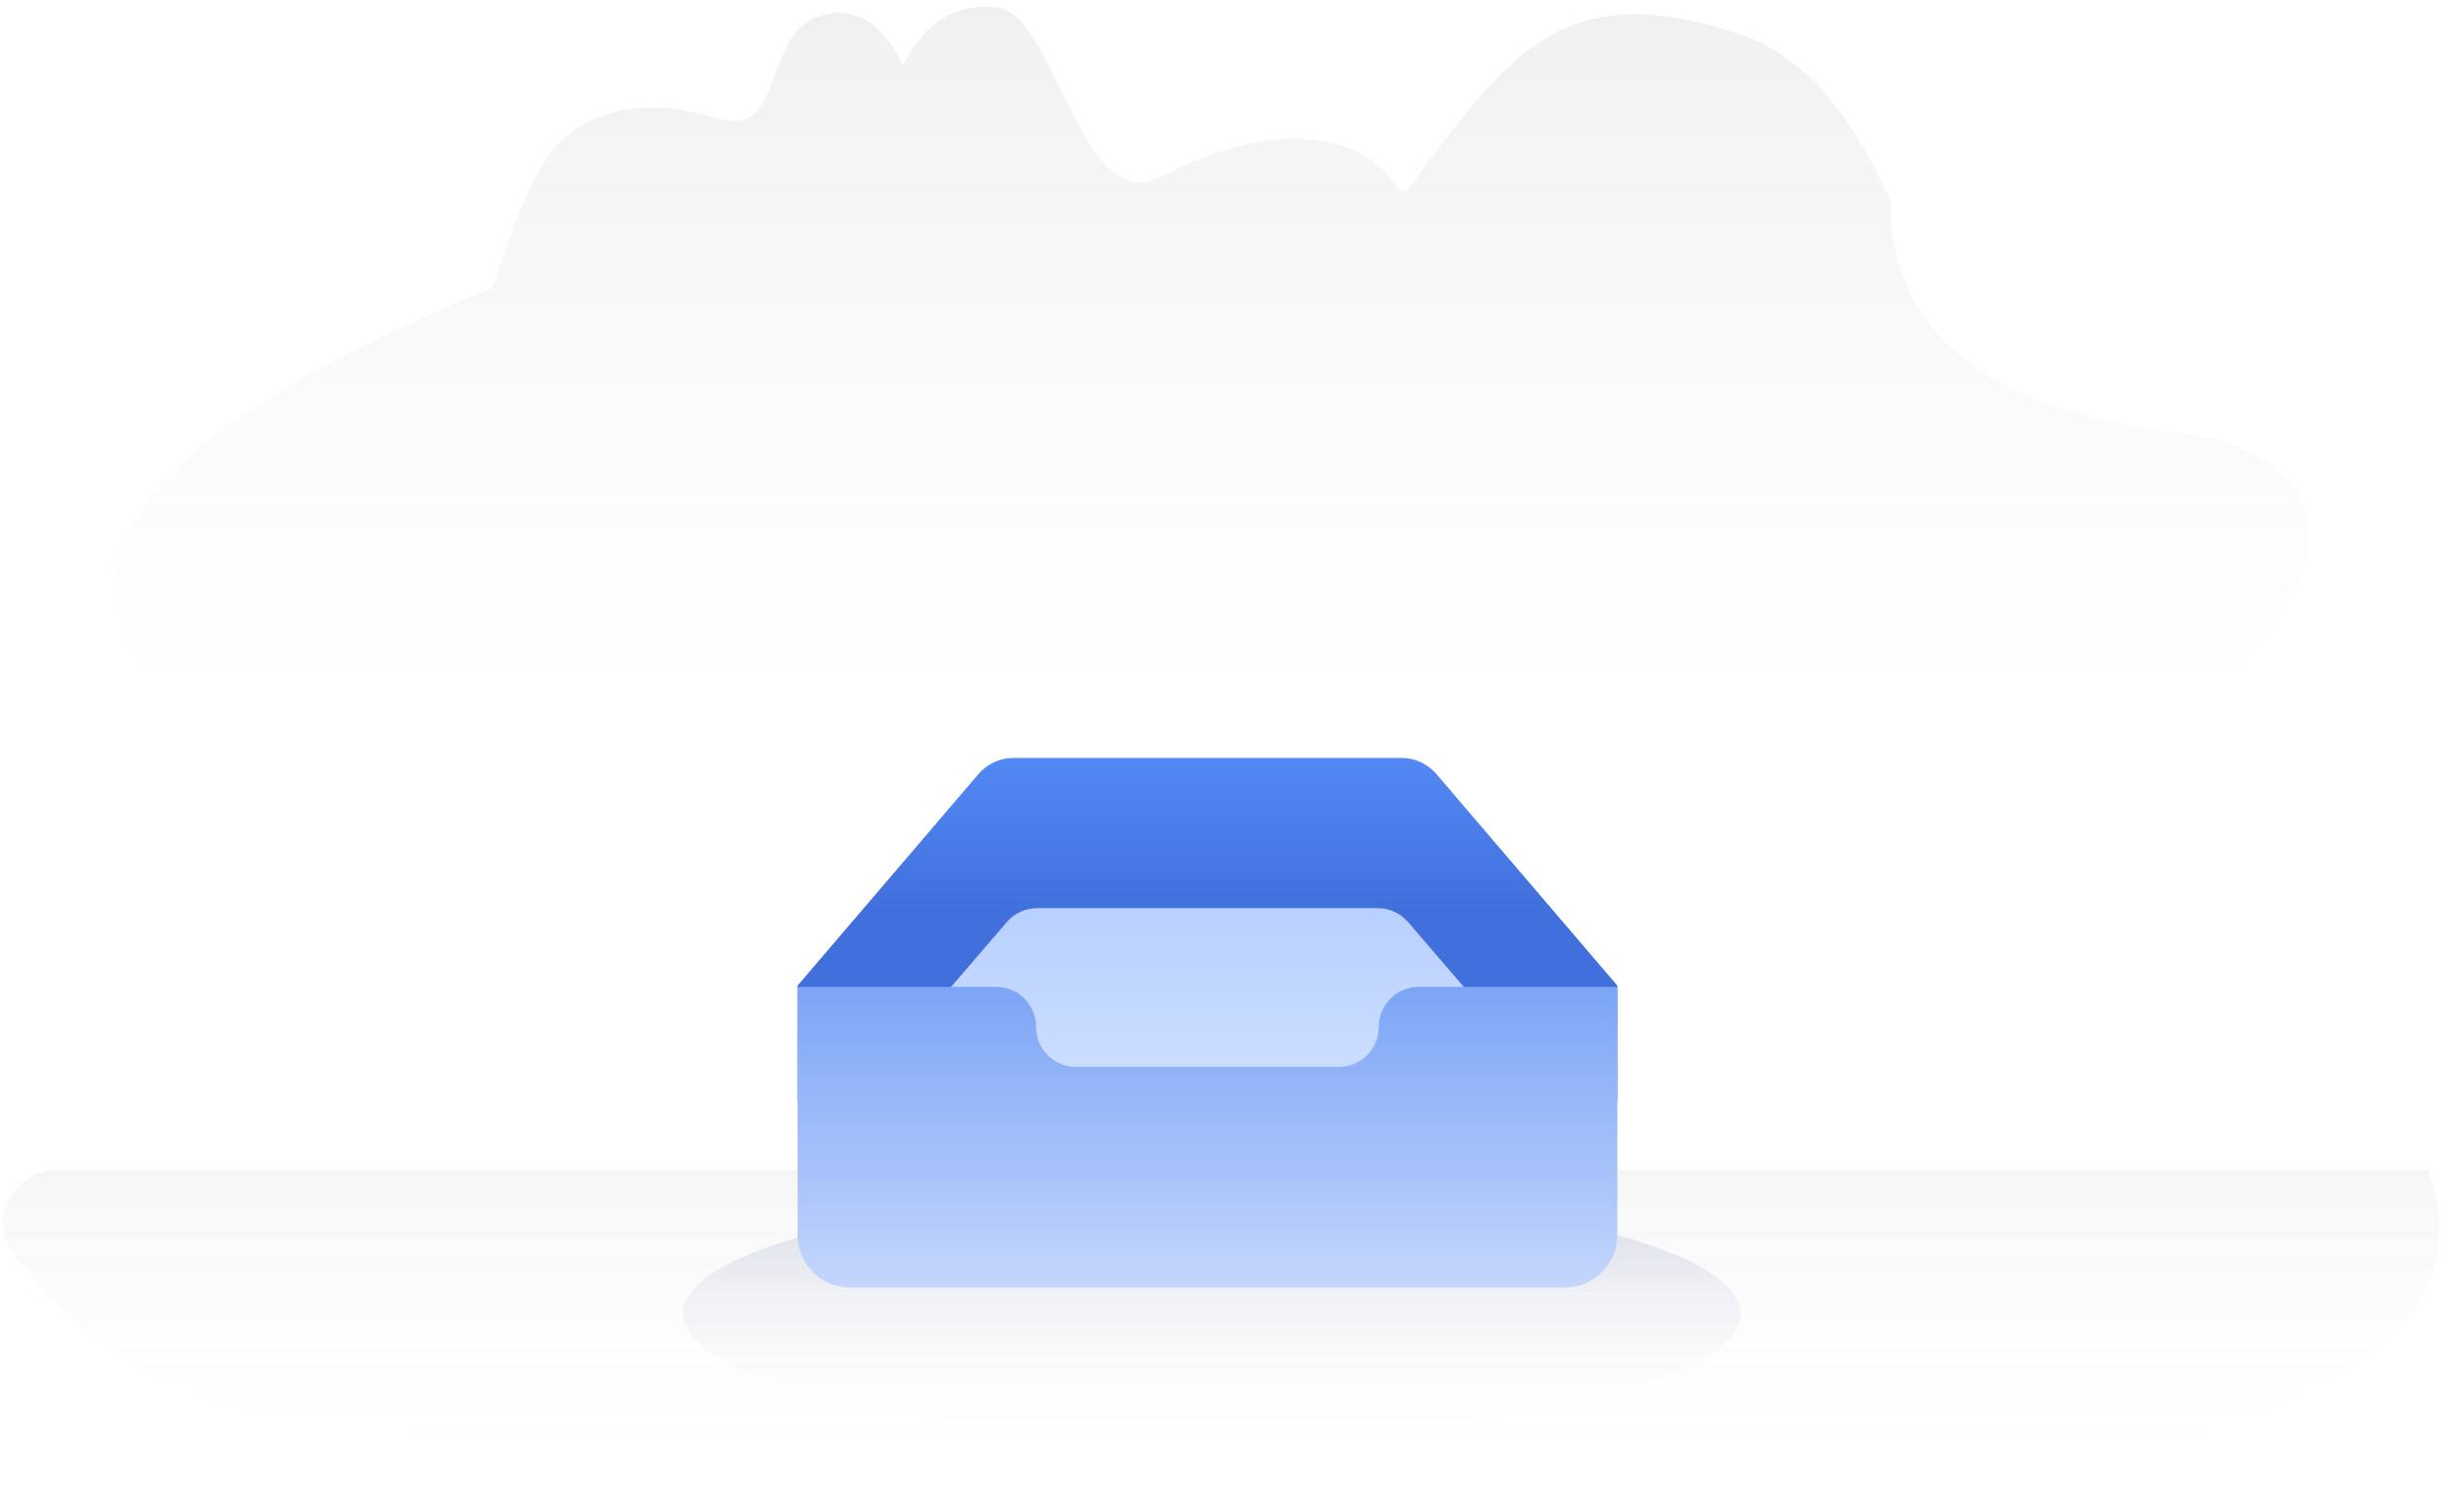
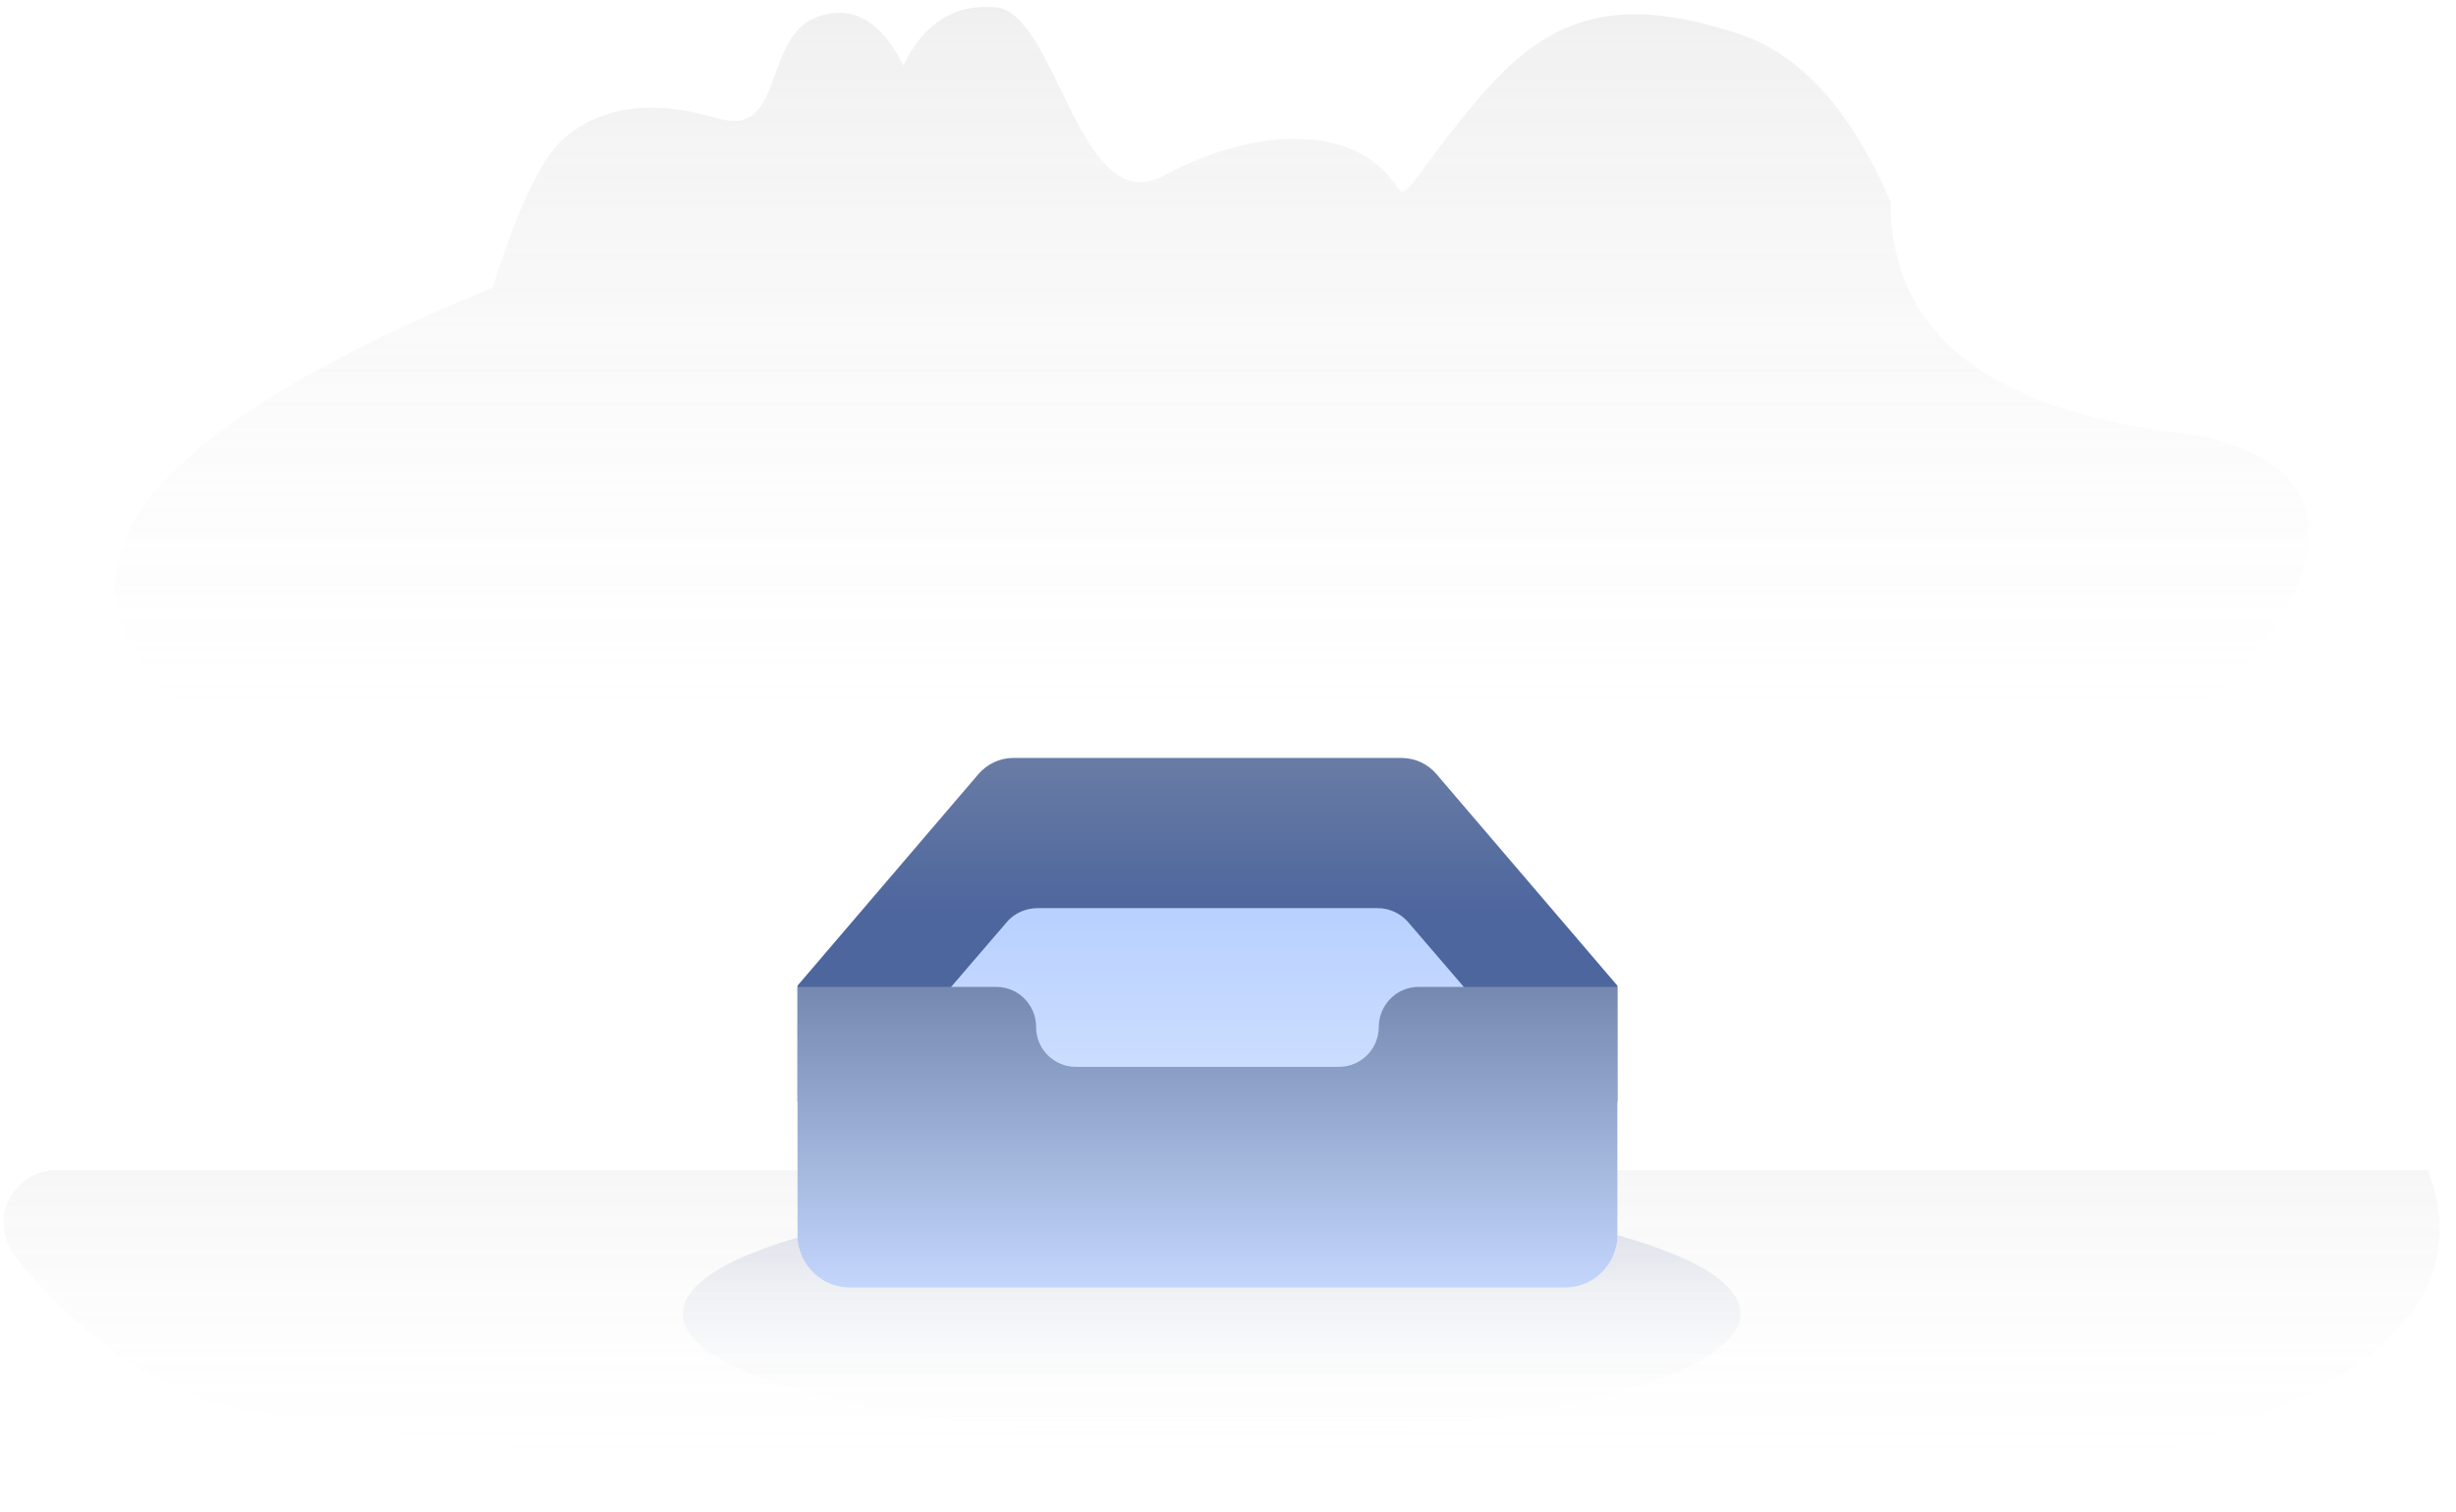
<svg xmlns="http://www.w3.org/2000/svg" width="130" height="80">
  <defs>
    <linearGradient x1="52.348%" y1="74.611%" x2="52.348%" y2="-17.635%" id="a">
      <stop stop-color="#DEDEDE" stop-opacity="0" offset="0%" />
      <stop stop-color="#A9A9A9" stop-opacity=".3" offset="100%" />
    </linearGradient>
    <linearGradient x1="44.79%" y1="100%" x2="44.79%" y2="0%" id="b">
      <stop stop-color="#FFF" stop-opacity="0" offset="0%" />
      <stop stop-color="#96A1C5" stop-opacity=".373" offset="100%" />
    </linearGradient>
    <linearGradient x1="50%" y1="100%" x2="50%" y2="-19.675%" id="c">
      <stop stop-color="#FFF" stop-opacity="0" offset="0%" />
      <stop stop-color="#919191" stop-opacity=".15" offset="100%" />
    </linearGradient>
    <linearGradient x1="50%" y1="0%" x2="50%" y2="44.95%" id="d">
-       <stop stop-color="#5389F5" offset="0%" />
-       <stop stop-color="#416FDC" offset="100%" />
+       <stop stop-color="#697ca5" offset="0%" />
+       <stop stop-color="#4d669d" offset="100%" />
    </linearGradient>
    <linearGradient x1="63.345%" y1="100%" x2="63.345%" y2="-5.316%" id="e">
      <stop stop-color="#DCE9FF" offset="0%" />
      <stop stop-color="#B6CFFF" offset="100%" />
    </linearGradient>
    <linearGradient x1="50%" y1="0%" x2="50%" y2="100%" id="f">
-       <stop stop-color="#7CA5F7" offset="0%" />
+       <stop stop-color="#7589b0" offset="0%" />
      <stop stop-color="#C4D6FC" offset="100%" />
    </linearGradient>
  </defs>
  <g transform="translate(-1.866 .364)" fill="none" fill-rule="evenodd">
    <path d="M27.94 14.864c1.326-4.192 2.56-6.802 3.7-7.831 3.157-2.848 7.522-1.298 8.45-1.076 3.26.782 2.2-4.364 4.997-5.41 1.864-.697 3.397.155 4.6 2.556C50.752.863 52.375-.163 54.556.02c3.272.277 4.417 11.328 8.913 8.909 4.497-2.42 10.01-2.973 12.365.623.509.778.704-.429 4.166-4.55C83.462.88 86.914-.936 93.996 1.464c3.22 1.09 5.868 4.045 7.947 8.864 0 6.878 5.06 10.95 15.178 12.213 15.179 1.895 3.397 18.214-15.178 22.993-18.576 4.78-61.343 7.36-84.551-4.716C1.92 32.769 5.436 24.117 27.939 14.864z" fill="url(#a)" opacity=".8" />
    <ellipse fill="url(#b)" cx="66" cy="69.166" rx="27.987" ry="6.478" />
    <path d="M113.25 77.249c-21.043 5.278-92.87-.759-100.515-3.516-3.721-1.343-7.075-3.868-10.061-7.576a2.822 2.822 0 0 1 2.198-4.593h125.514c2.605 6.938-3.107 12.166-17.136 15.685z" fill="url(#c)" opacity=".675" />
    <g fill-rule="nonzero">
      <path d="M43.396 12.098L33.825.906a2.434 2.434 0 0 0-1.837-.86h-20.58c-.706 0-1.377.324-1.837.86L0 12.098v6.144h43.396v-6.144z" fill="url(#d)" transform="translate(44.08 39.707)" />
      <path d="M40.684 18.468L32.307 8.72a2.136 2.136 0 0 0-1.622-.725H12.711c-.617 0-1.22.256-1.622.725l-8.377 9.748v5.354h37.972v-5.354z" fill="url(#e)" transform="translate(44.08 39.707)" />
      <path d="M43.396 25.283c0 .853-.384 1.62-.99 2.134l-.123.1a2.758 2.758 0 0 1-1.67.56H2.784c-.342 0-.669-.062-.971-.176l-.15-.06A2.802 2.802 0 0 1 0 25.282V12.165h10.529c1.163 0 2.1.957 2.1 2.118v.015c0 1.162.948 2.099 2.111 2.099h13.916a2.113 2.113 0 0 0 2.111-2.107c0-1.166.938-2.125 2.1-2.125h10.53z" fill="url(#f)" transform="translate(44.08 39.707)" />
    </g>
  </g>
</svg>
